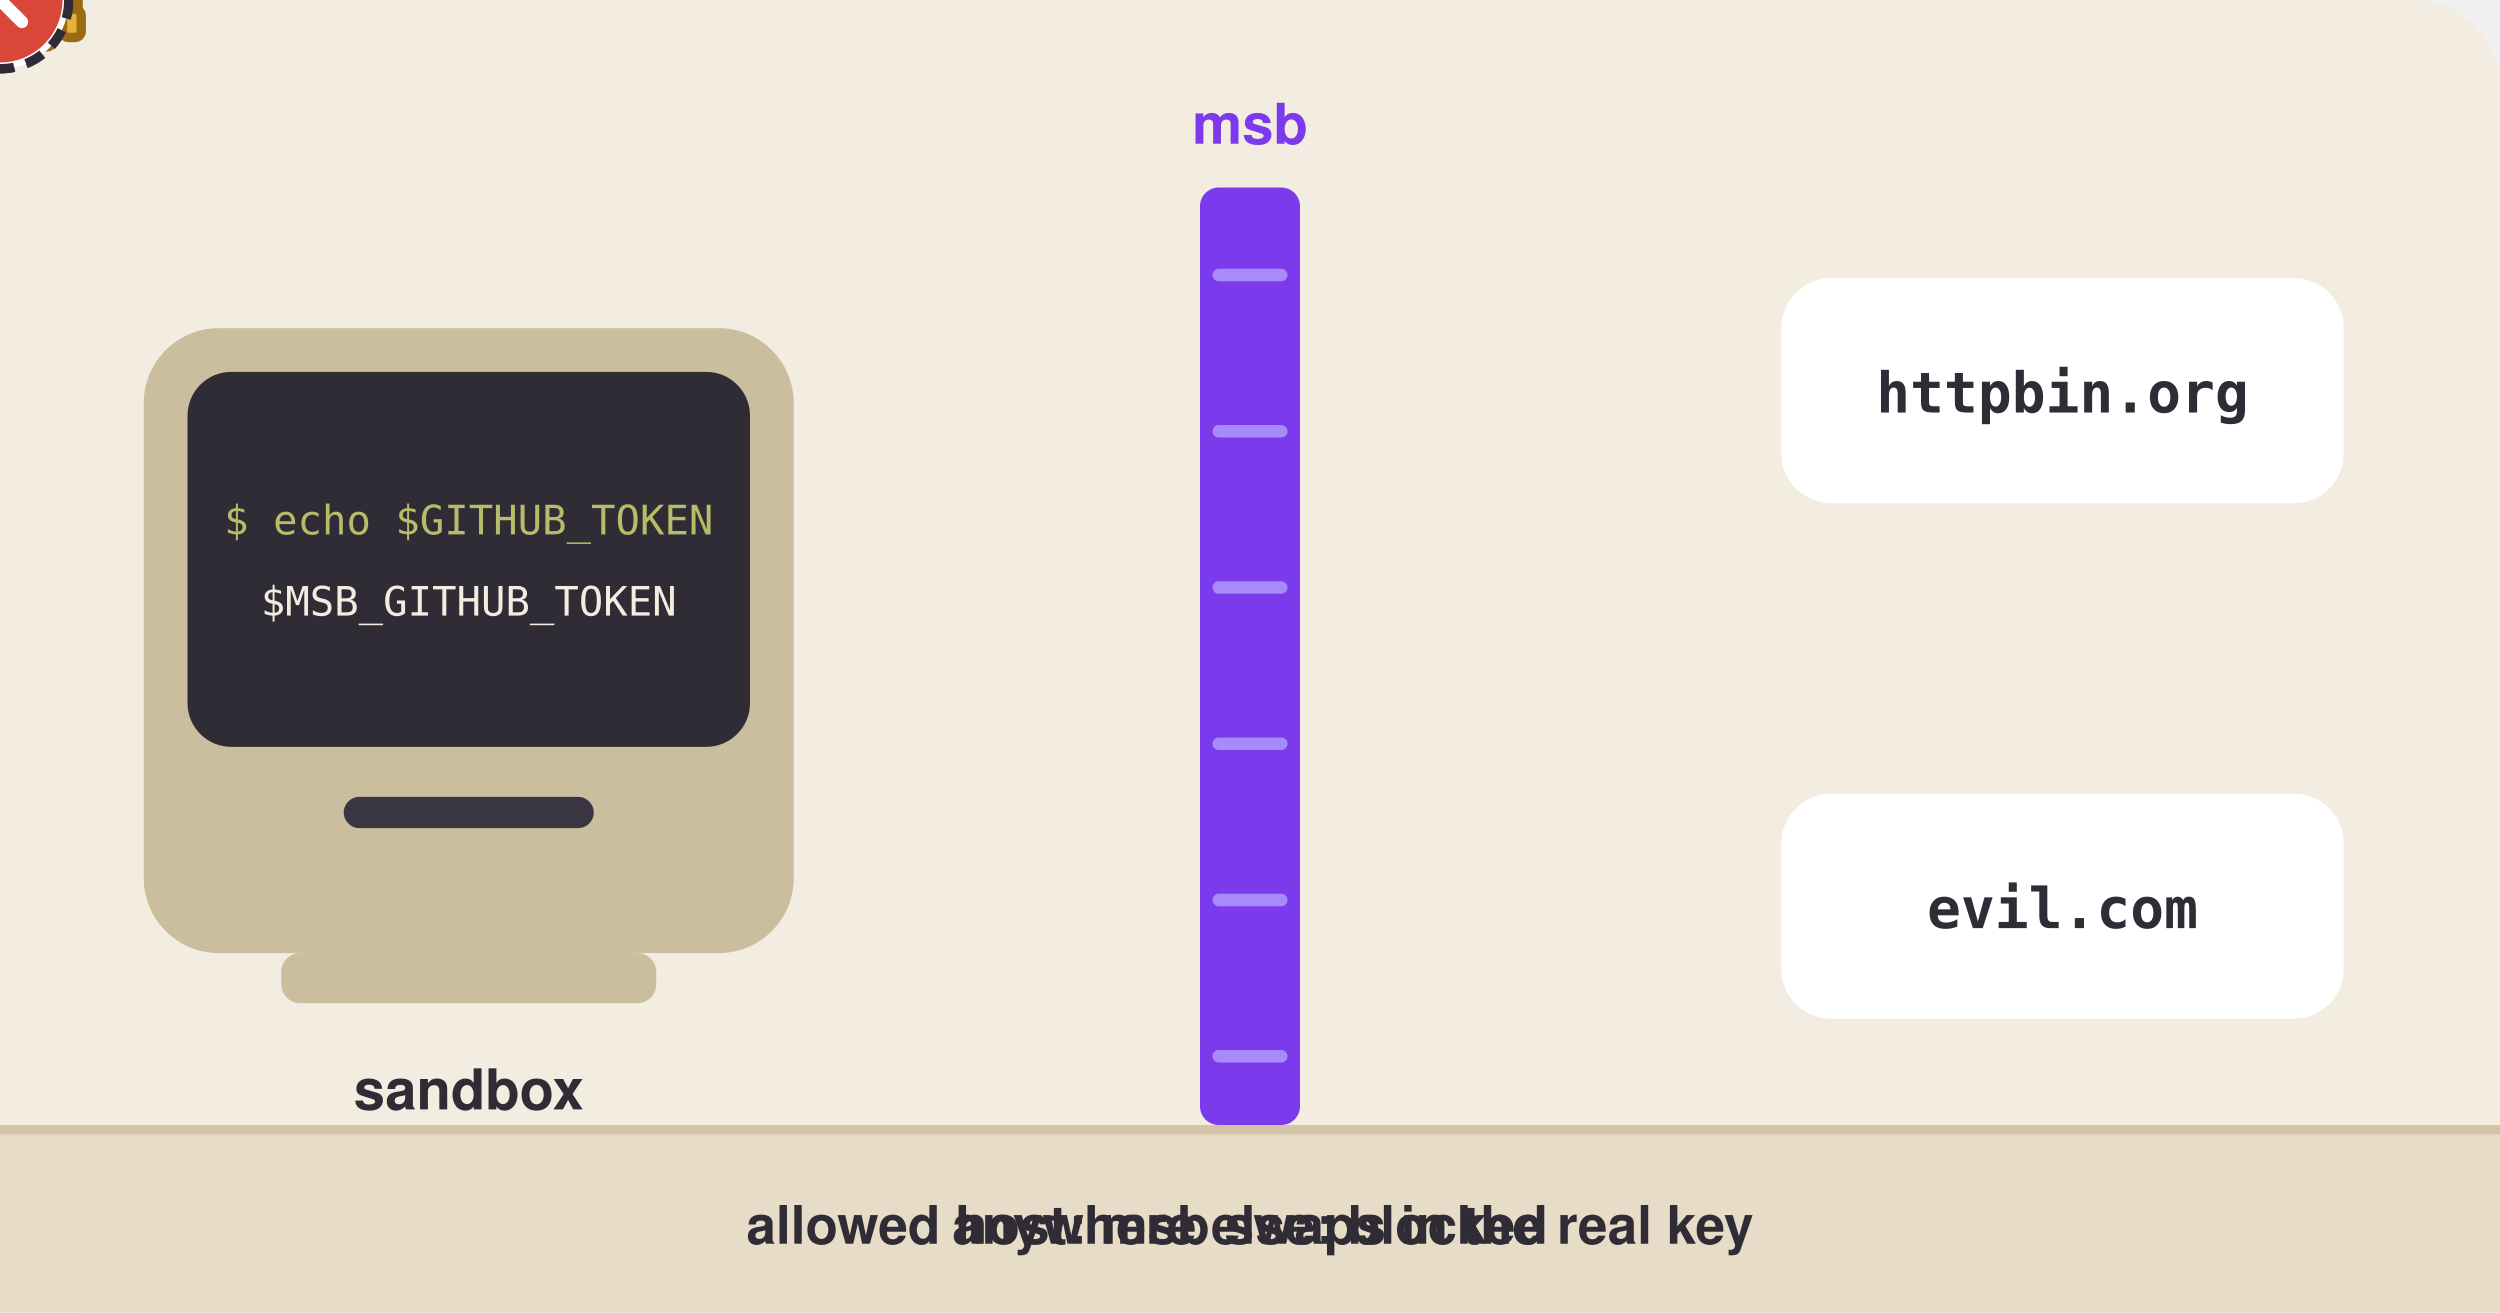
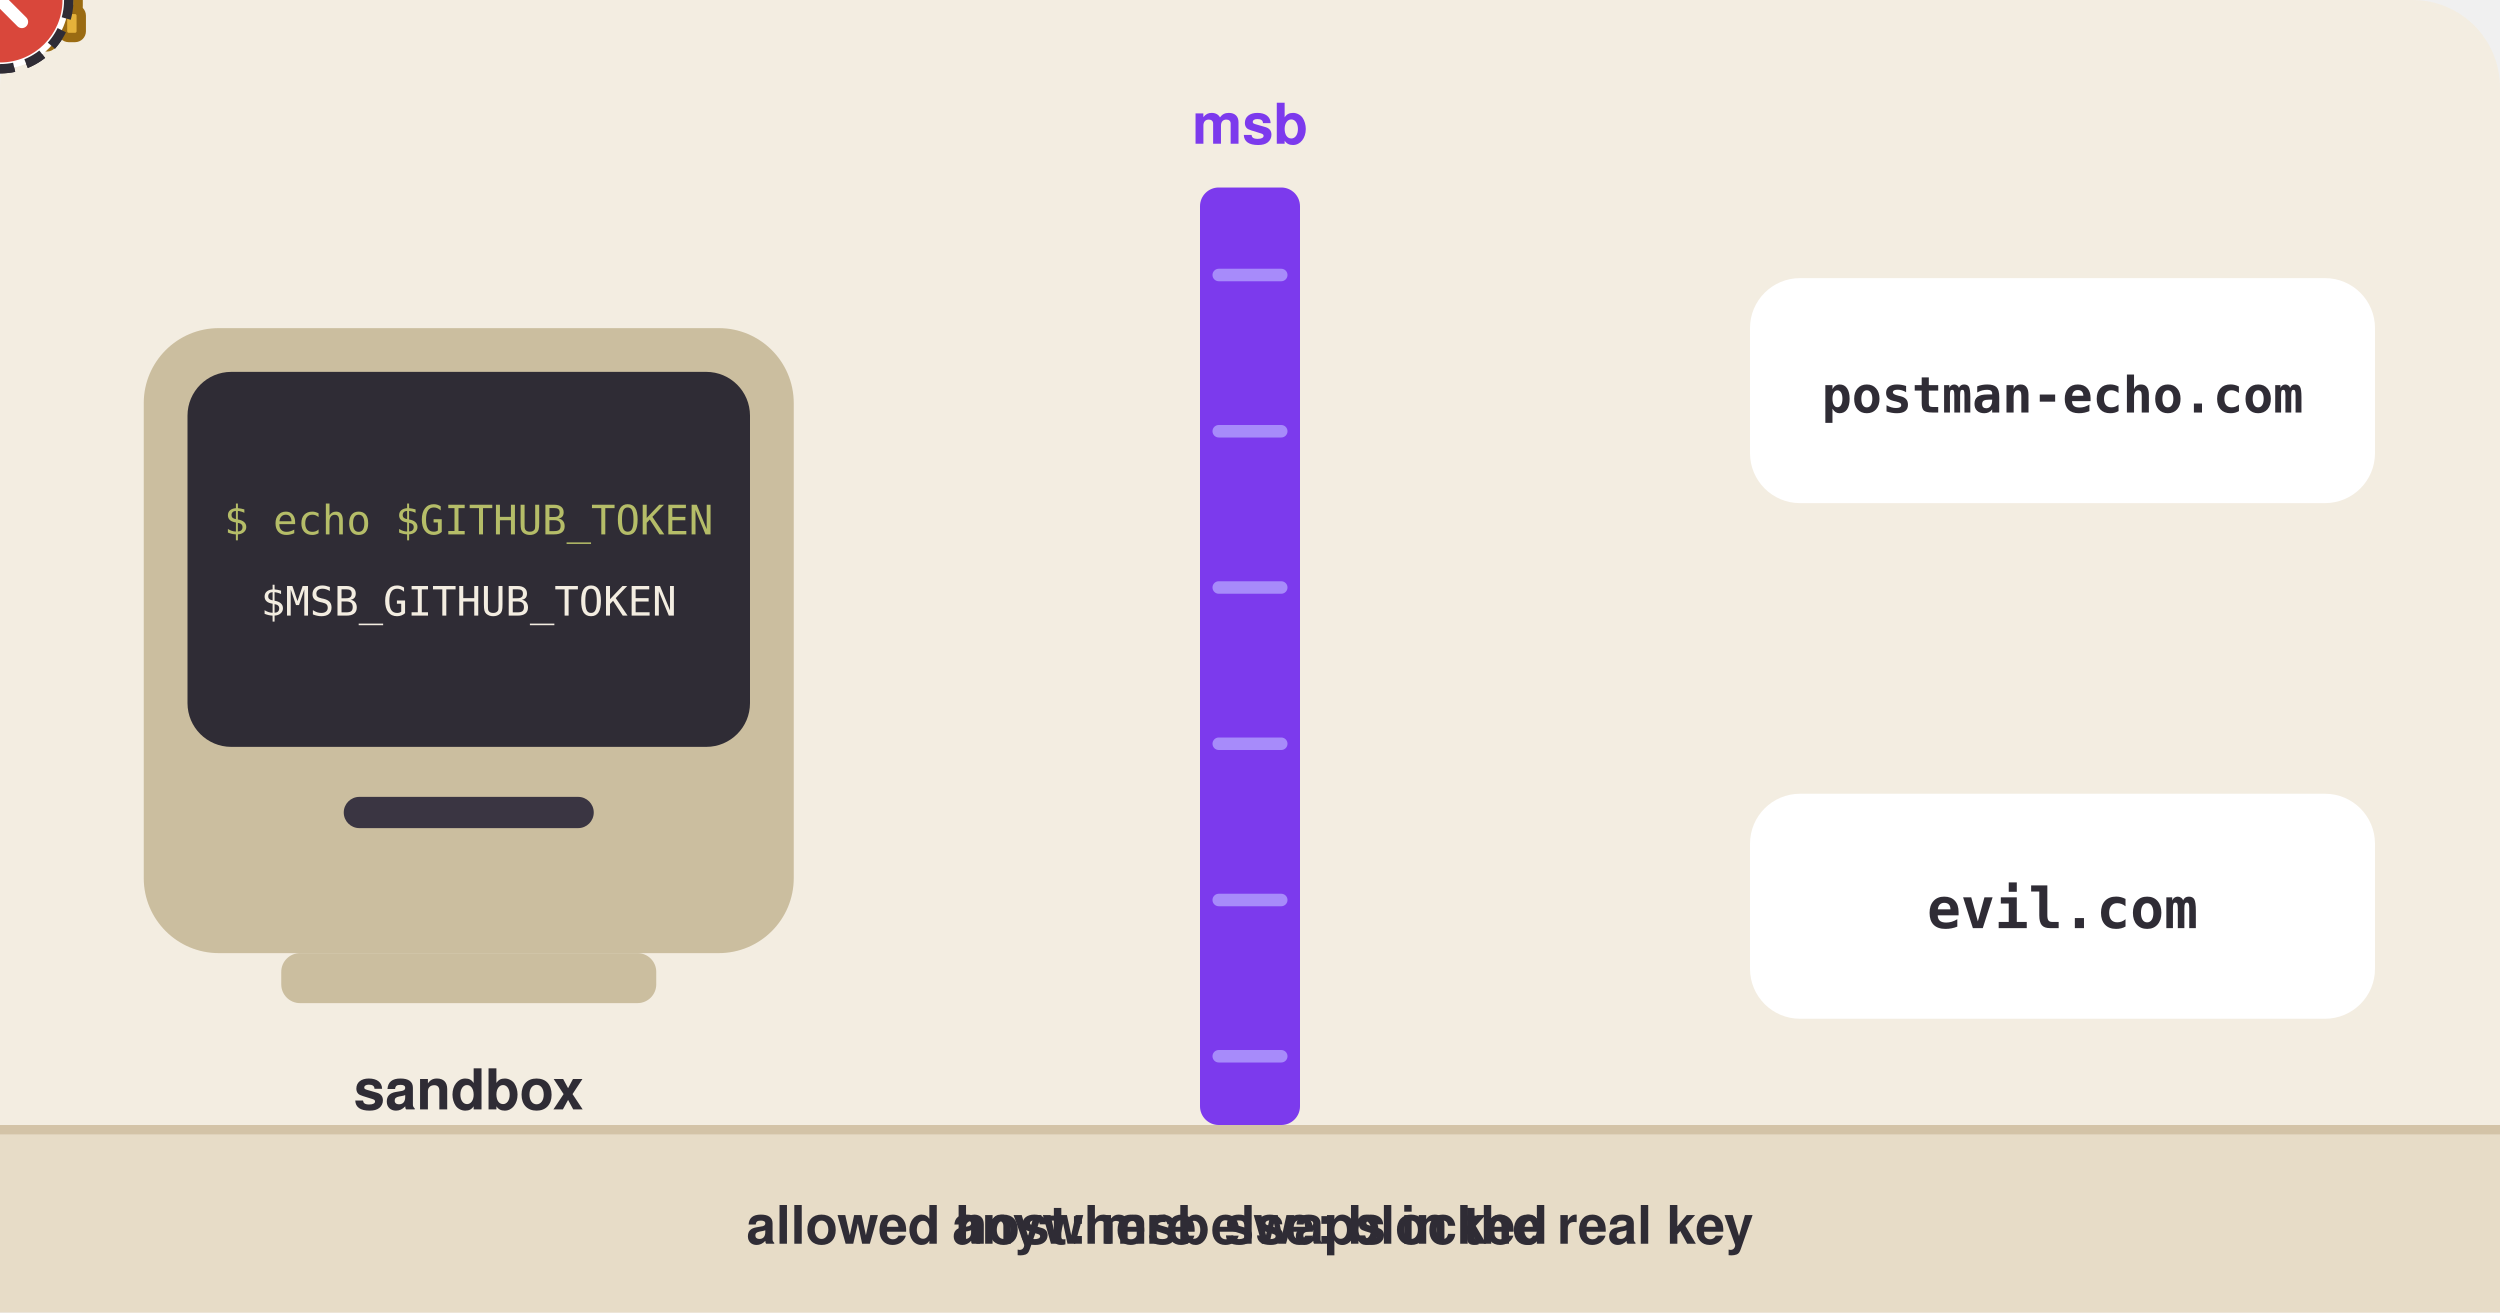
<svg xmlns="http://www.w3.org/2000/svg" width="800" height="420" viewBox="0 0 800 420" role="img" aria-labelledby="t d">
  <style>
.s{font-family:ui-sans-serif,-apple-system,BlinkMacSystemFont,'Segoe UI',Helvetica,Arial,sans-serif}.m{font-family:ui-monospace,SFMono-Regular,Menlo,Consolas,monospace;font-variant-ligatures:none}
@keyframes c1{0%{transform:translate(292px,215px);opacity:0}4%{opacity:1}10%{transform:translate(292px,215px);animation-timing-function:ease-in-out}24%{transform:translate(372px,135px);opacity:1}26%{transform:translate(372px,135px);opacity:0}100%{transform:translate(372px,135px);opacity:0}}.c1{animation:c1 10s linear infinite}
@keyframes k1{0%{transform:translate(428px,135px) scale(.4);opacity:0}25%{transform:translate(428px,135px) scale(.4);opacity:0}28%{transform:translate(428px,135px) scale(1);opacity:1;animation-timing-function:ease-in-out}40%{transform:translate(505px,125px) scale(1);opacity:1}46%{transform:translate(505px,125px) scale(1);opacity:1}49%{opacity:0}100%{transform:translate(505px,125px);opacity:0}}.k1{animation:k1 10s linear infinite}
@keyframes ok{0%,39%{opacity:0;transform:translate(700px,82px) scale(.5)}42%{opacity:1;transform:translate(700px,82px) scale(1)}48%{opacity:1;transform:translate(700px,82px) scale(1)}51%,100%{opacity:0;transform:translate(700px,82px) scale(1)}}.ok{animation:ok 10s linear infinite}
@keyframes c2{0%,52%{transform:translate(292px,215px);opacity:0}55%{transform:translate(292px,215px);opacity:1;animation-timing-function:ease-in}68%{transform:translate(370px,290px);opacity:1;animation-timing-function:ease-out}76%{transform:translate(322px,272px);opacity:1}86%{transform:translate(322px,272px);opacity:1}90%,100%{transform:translate(322px,272px);opacity:0}}.c2{animation:c2 10s linear infinite}
@keyframes no{0%,67%{opacity:0;transform:translate(400px,290px) scale(.5)}69%{opacity:1;transform:translate(400px,290px) scale(1.15)}72%{transform:translate(400px,290px) scale(1)}86%{opacity:1;transform:translate(400px,290px) scale(1)}90%,100%{opacity:0;transform:translate(400px,290px) scale(1)}}.no{animation:no 10s linear infinite}
@keyframes sh{0%,67%{transform:translate(0,0)}68.5%{transform:translate(4px,0)}70%{transform:translate(-3px,0)}71.5%{transform:translate(2px,0)}73%,100%{transform:translate(0,0)}}.sh{animation:sh 10s linear infinite}
@keyframes lt{0%,8%{opacity:0}12%,44%{opacity:1}49%,100%{opacity:0}}.lt{animation:lt 10s linear infinite}
@keyframes lb{0%,53%{opacity:0}57%,88%{opacity:1}93%,100%{opacity:0}}.lb{animation:lb 10s linear infinite}
@media (prefers-reduced-motion:reduce){.c1,.k1,.ok,.c2,.no,.sh,.lt,.lb{animation:none}.c1,.c2,.no,.ok,.lb,.lt{opacity:0}.k1{transform:translate(505px,125px);opacity:1}}
</style>
  <rect width="800" height="420" rx="28" fill="#F3EDE1" />
  <rect x="0" y="360" width="800" height="60" fill="#E7DCC7" />
  <rect x="0" y="360" width="800" height="3" fill="#D3C3A7" />
  <g transform="translate(150,215)">
    <rect x="-104" y="-110" width="208" height="200" rx="24" fill="#CBBE9F" />
    <rect x="-90" y="-96" width="180" height="120" rx="14" fill="#2F2C35" />
    <text class="m" x="0" y="-44" text-anchor="middle" font-size="13" fill="#b5bd68">$ echo $GITHUB_TOKEN</text>
    <text class="m" x="0" y="-18" text-anchor="middle" font-size="13" fill="#F3EDE1">$MSB_GITHUB_TOKEN</text>
    <rect x="-40" y="40" width="80" height="10" rx="5" fill="#3A3542" />
    <rect x="-60" y="90" width="120" height="16" rx="6" fill="#CBBE9F" />
    <text class="s" x="0" y="140" text-anchor="middle" font-size="18" font-weight="700" fill="#2F2C35">sandbox</text>
  </g>
  <g class="sh">
    <rect x="384" y="60" width="32" height="300" rx="6" fill="#7C3AED" />
    <g fill="#a78bfa">
      <rect x="388" y="86" width="24" height="4" rx="2" />
      <rect x="388" y="136" width="24" height="4" rx="2" />
      <rect x="388" y="186" width="24" height="4" rx="2" />
      <rect x="388" y="236" width="24" height="4" rx="2" />
      <rect x="388" y="286" width="24" height="4" rx="2" />
      <rect x="388" y="336" width="24" height="4" rx="2" />
    </g>
    <text class="s" x="400" y="46" text-anchor="middle" font-size="18" font-weight="800" fill="#7C3AED">msb</text>
  </g>
  <g transform="translate(660,125)">
-     <rect x="-90" y="-36" width="180" height="72" rx="16" fill="#FFFFFF" />
-     <text class="m" x="0" y="7" text-anchor="middle" font-size="18" font-weight="700" fill="#2F2C35">httpbin.org</text>
+     <rect x="-100" y="-36" width="200" height="72" rx="16" fill="#FFFFFF" />
+     <text class="m" x="0" y="7" text-anchor="middle" font-size="16" font-weight="700" fill="#2F2C35">postman-echo.com</text>
  </g>
  <g transform="translate(660,290)">
-     <rect x="-90" y="-36" width="180" height="72" rx="16" fill="#FFFFFF" />
+     <rect x="-100" y="-36" width="200" height="72" rx="16" fill="#FFFFFF" />
    <text class="m" x="0" y="7" text-anchor="middle" font-size="18" font-weight="700" fill="#2F2C35">evil.com</text>
  </g>
  <text class="s lt" x="400" y="398" text-anchor="middle" font-size="17" font-weight="600" fill="#2F2C35">allowed host: msb swaps in the real key</text>
  <text class="s lb" x="400" y="398" text-anchor="middle" font-size="17" font-weight="600" fill="#2F2C35">anywhere else: blocked</text>
  <g class="c1">
    <circle r="22" fill="#FFFFFF" stroke="#2F2C35" stroke-width="3" stroke-dasharray="6 4" />
    <text class="m" y="7" text-anchor="middle" font-size="20" font-weight="800" fill="#2F2C35">$</text>
  </g>
  <g class="k1">
    <g transform="translate(-30,0)">
      <circle cx="0" cy="0" r="15" fill="#E5B23A" stroke="#9A6B12" stroke-width="3" />
      <circle cx="0" cy="0" r="5" fill="#F3EDE1" />
      <rect x="13" y="-5" width="42" height="10" rx="3" fill="#E5B23A" stroke="#9A6B12" stroke-width="3" />
      <rect x="40" y="3" width="7" height="12" rx="2" fill="#E5B23A" stroke="#9A6B12" stroke-width="3" />
      <rect x="50" y="3" width="6" height="9" rx="2" fill="#E5B23A" stroke="#9A6B12" stroke-width="3" />
    </g>
  </g>
  <g class="ok">
    <circle r="16" fill="#3F9D5A" />
    <path d="M-7 0 L-2 6 L8 -6" fill="none" stroke="#FFFFFF" stroke-width="4" stroke-linecap="round" stroke-linejoin="round" />
  </g>
  <g class="c2">
    <circle r="22" fill="#FFFFFF" stroke="#2F2C35" stroke-width="3" stroke-dasharray="6 4" />
    <text class="m" y="7" text-anchor="middle" font-size="20" font-weight="800" fill="#2F2C35">$</text>
  </g>
  <g class="no">
    <circle r="20" fill="#D9473B" />
    <path d="M-7 -7 L7 7 M7 -7 L-7 7" stroke="#FFFFFF" stroke-width="4" stroke-linecap="round" />
  </g>
</svg>
